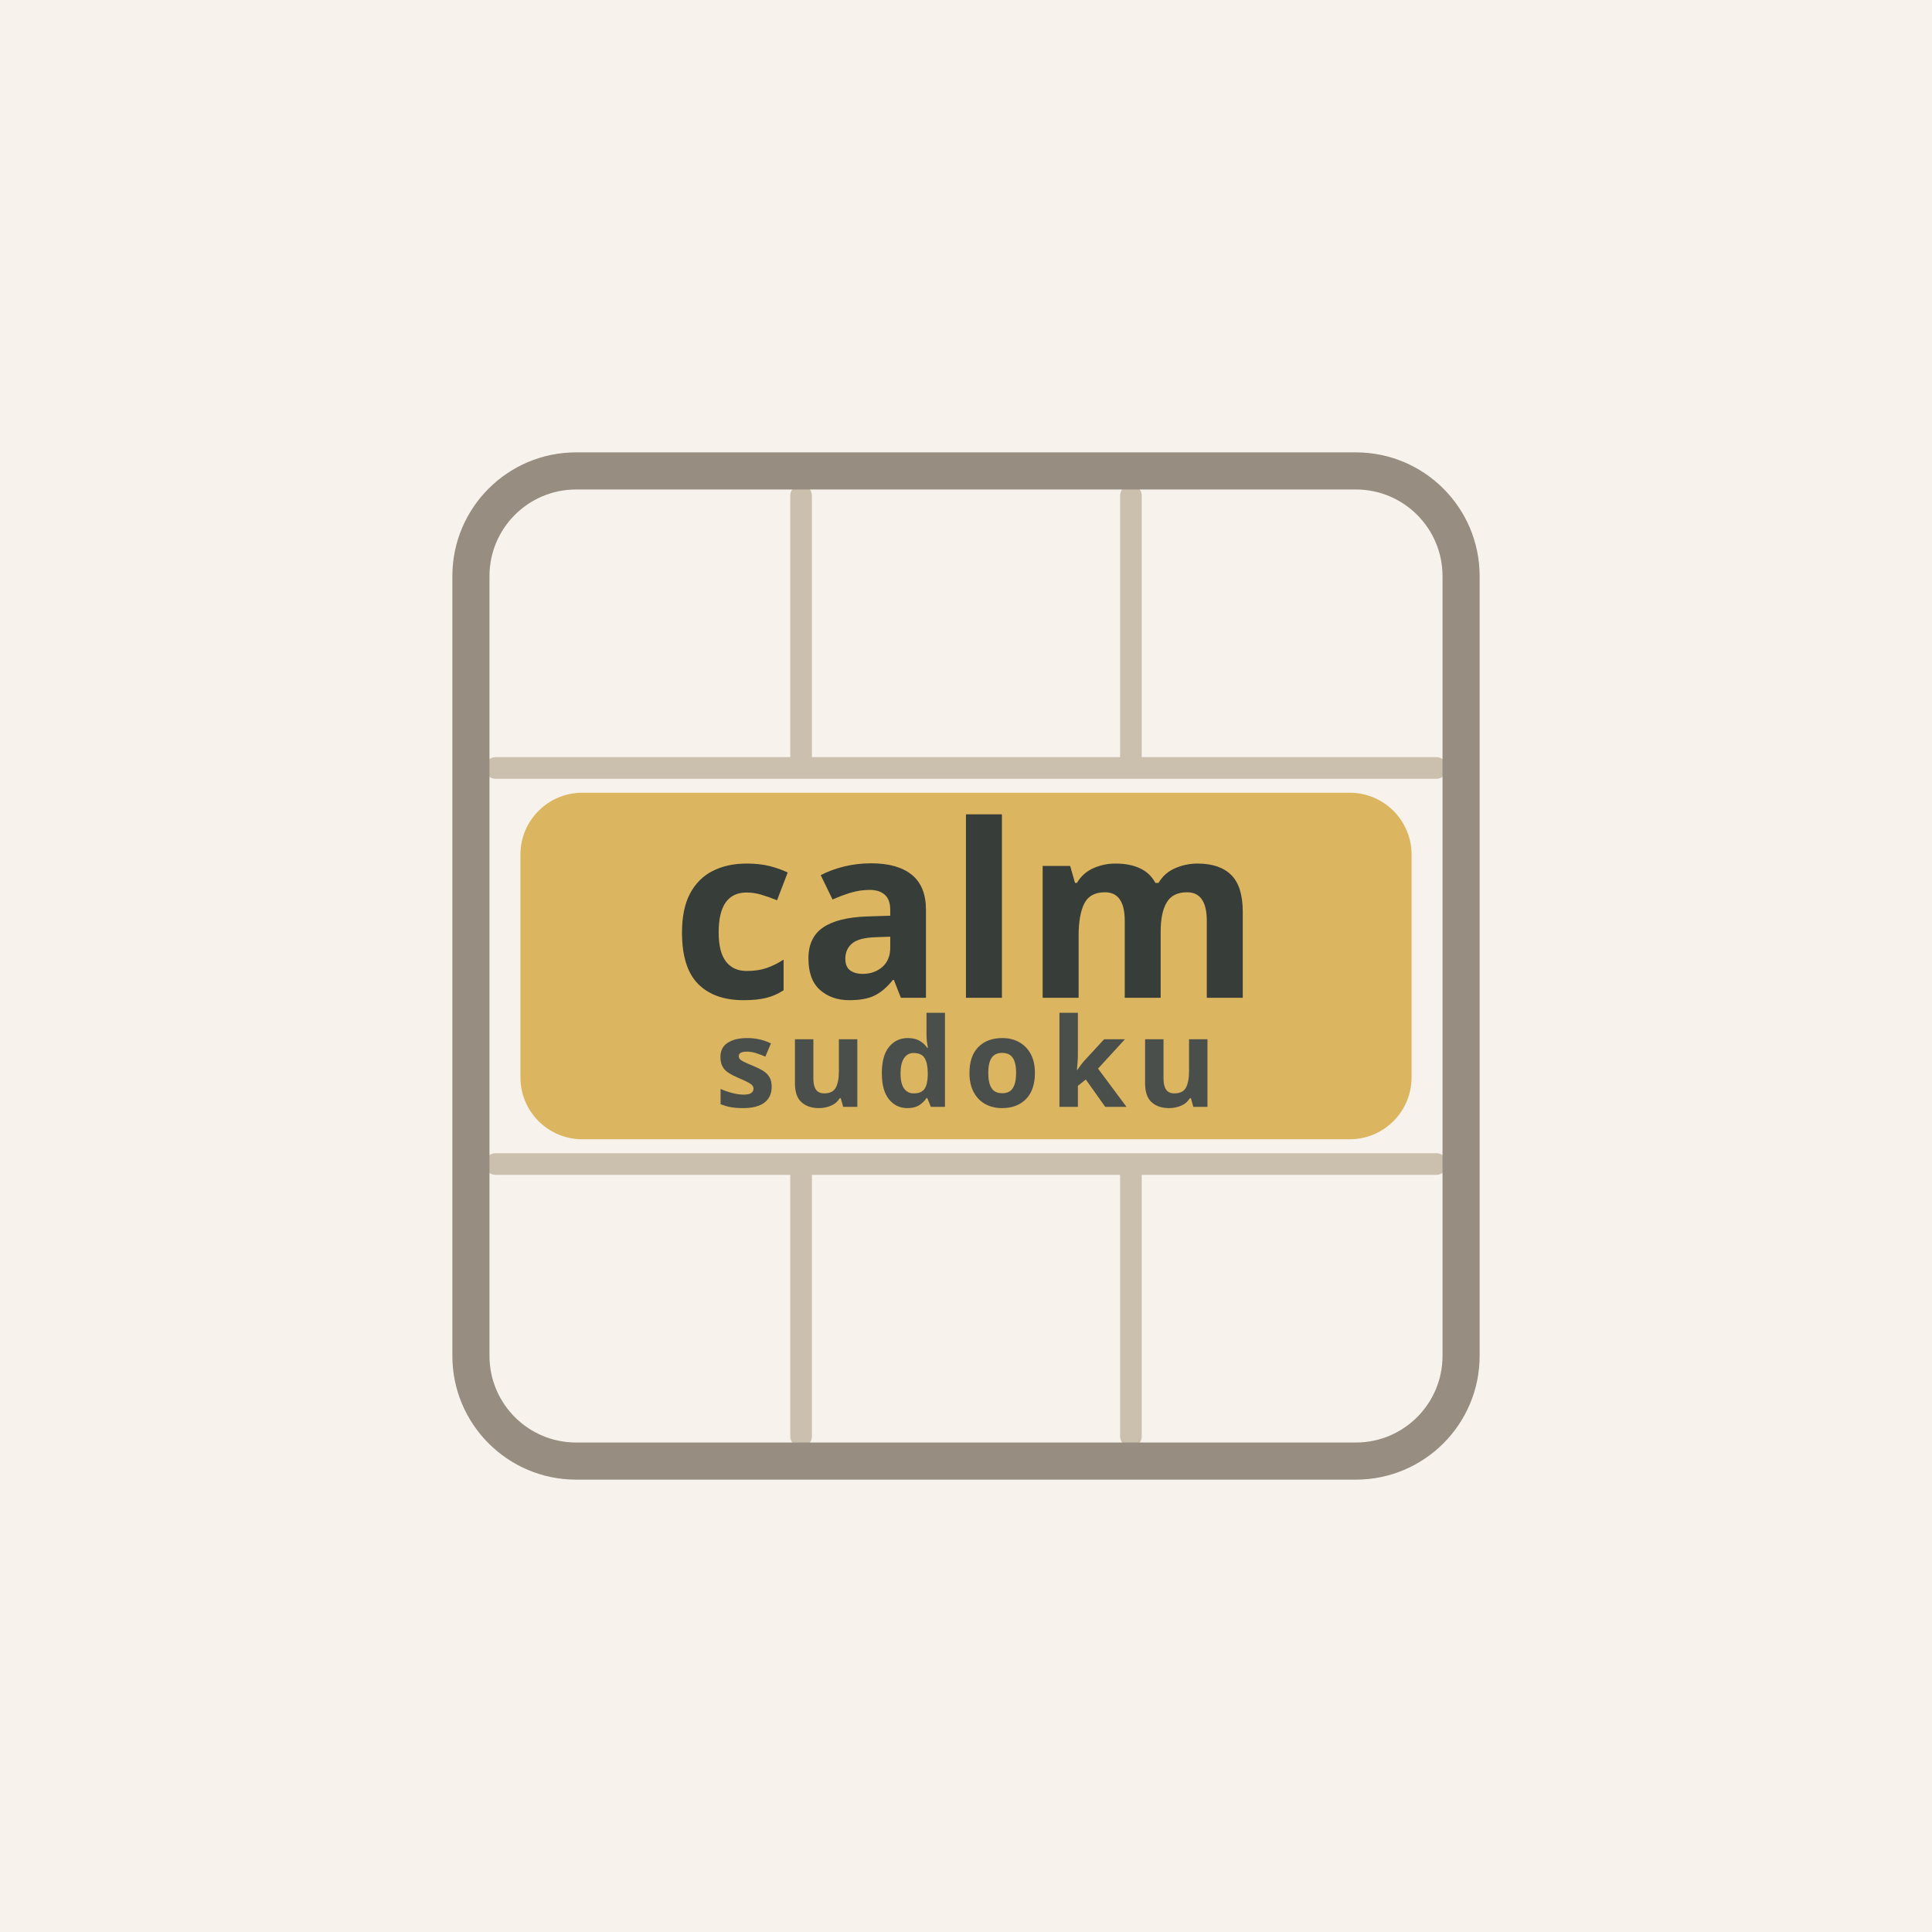
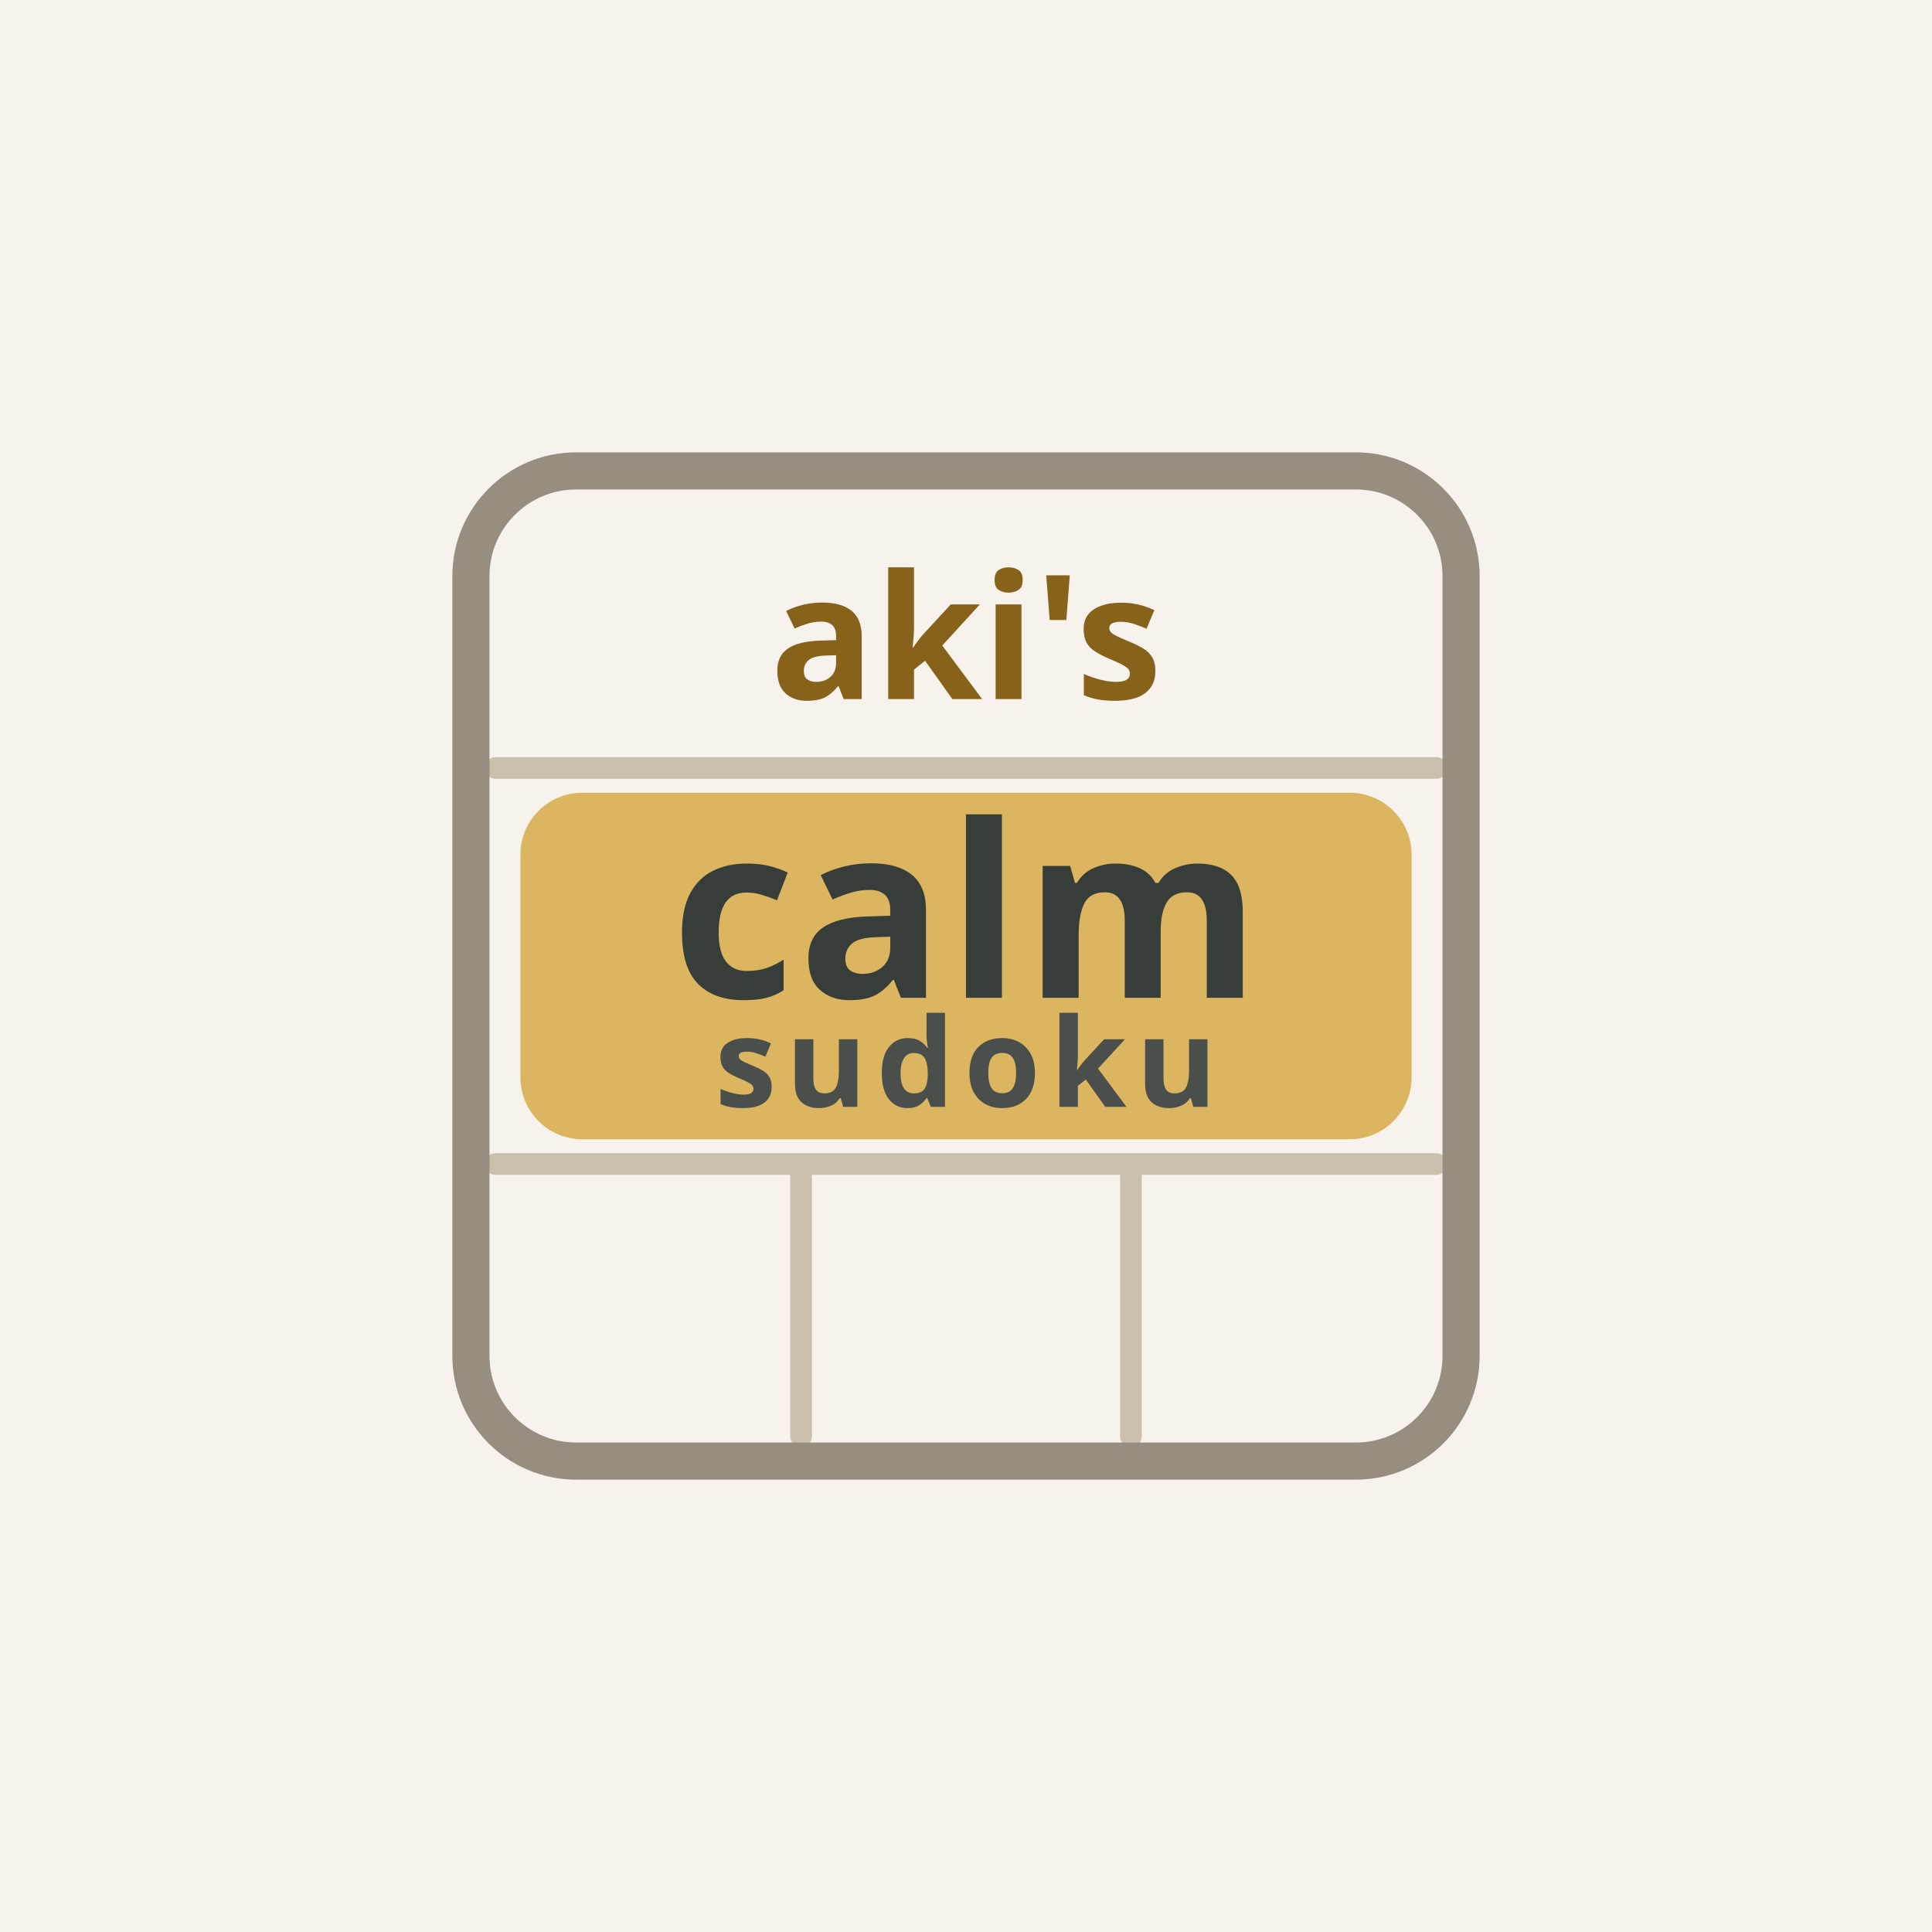
<svg xmlns="http://www.w3.org/2000/svg" viewBox="0 0 512 512">
  <style>@font-face { font-family: "Nunito"; src: url("../fonts/nunito-latin-variable.woff2") format("woff2"); font-weight: 200 1000; }</style>
  <rect width="512" height="512" fill="#f7f3ec" />
  <g transform="translate(256 256) scale(0.82) translate(-256 -256)">
-     <path d="M202.7 104V192M309.3 104V192M202.7 320V408M309.3 320V408M104 192h304M104 320h304" stroke="#cbbfad" stroke-width="7" stroke-linecap="round" />
+     <path d="M202.7 320V408M309.3 320V408M104 192h304M104 320h304" stroke="#cbbfad" stroke-width="7" stroke-linecap="round" />
    <rect x="112" y="200" width="288" height="112" rx="20" fill="#dcb560" />
    <rect x="96" y="96" width="320" height="320" rx="34" fill="none" stroke="#978e81" stroke-width="12" />
    <text x="256" y="236" text-anchor="middle" dominant-baseline="central" font-family="Nunito" font-weight="800" font-size="78" letter-spacing="1" fill="#373d39">calm</text>
    <text x="256" y="286" text-anchor="middle" dominant-baseline="central" font-family="Nunito" font-weight="700" font-size="40" letter-spacing="3" fill="#4a4f4b">sudoku</text>
+     <text x="256" y="148" text-anchor="middle" dominant-baseline="central" font-family="Nunito" font-weight="800" font-size="56" fill="#86621a">aki's</text>
  </g>
</svg>
